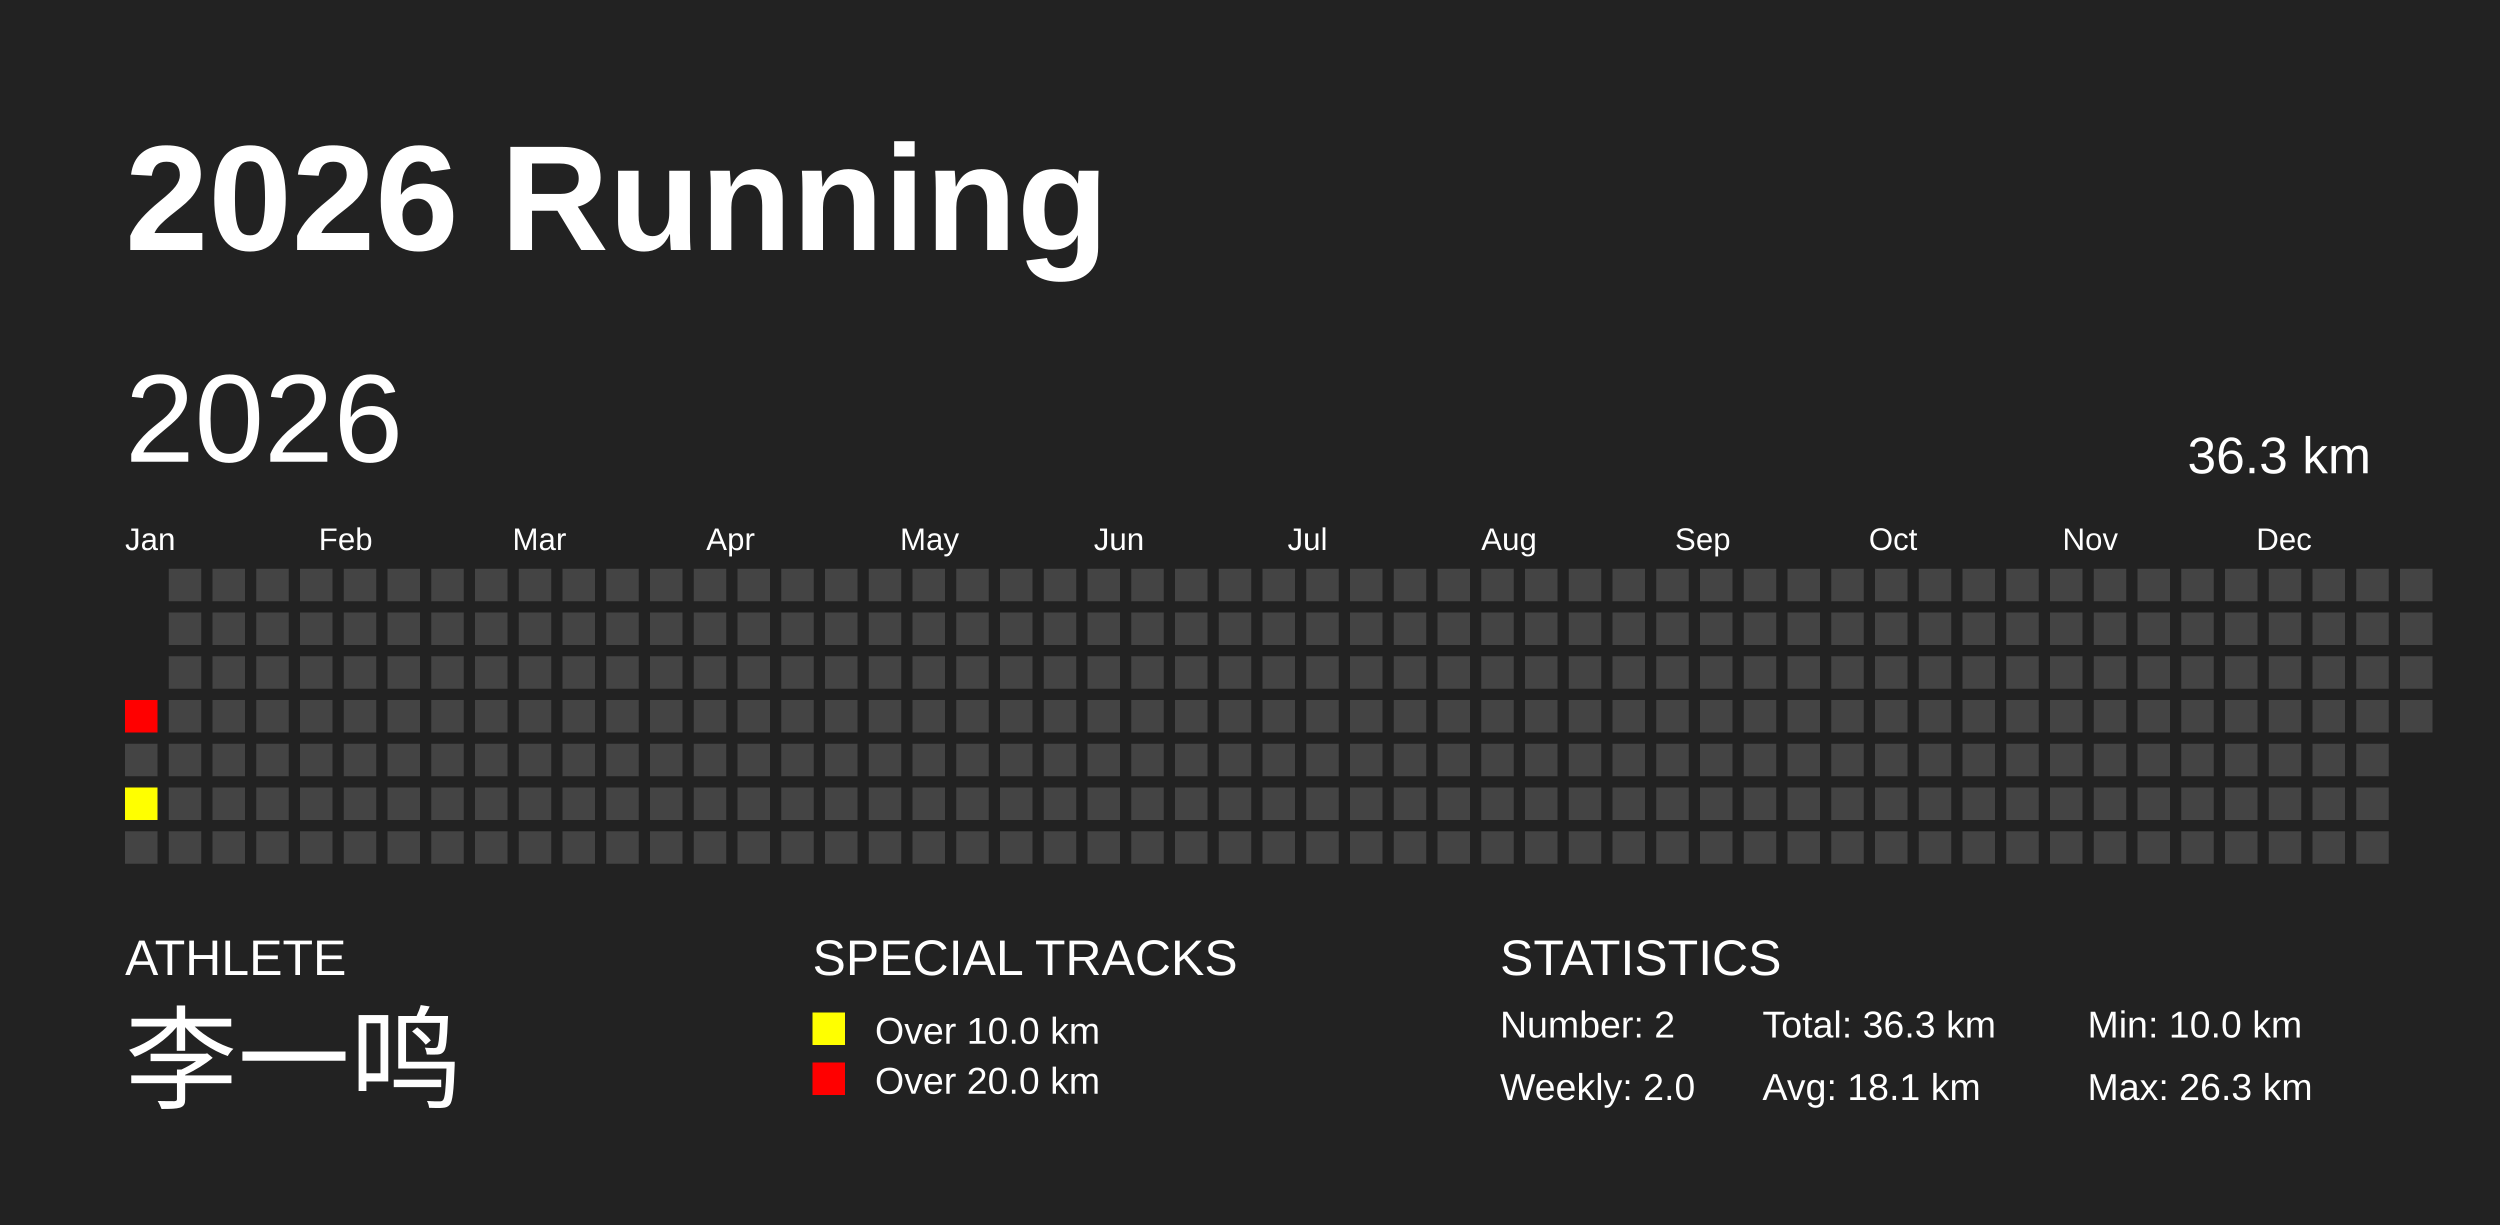
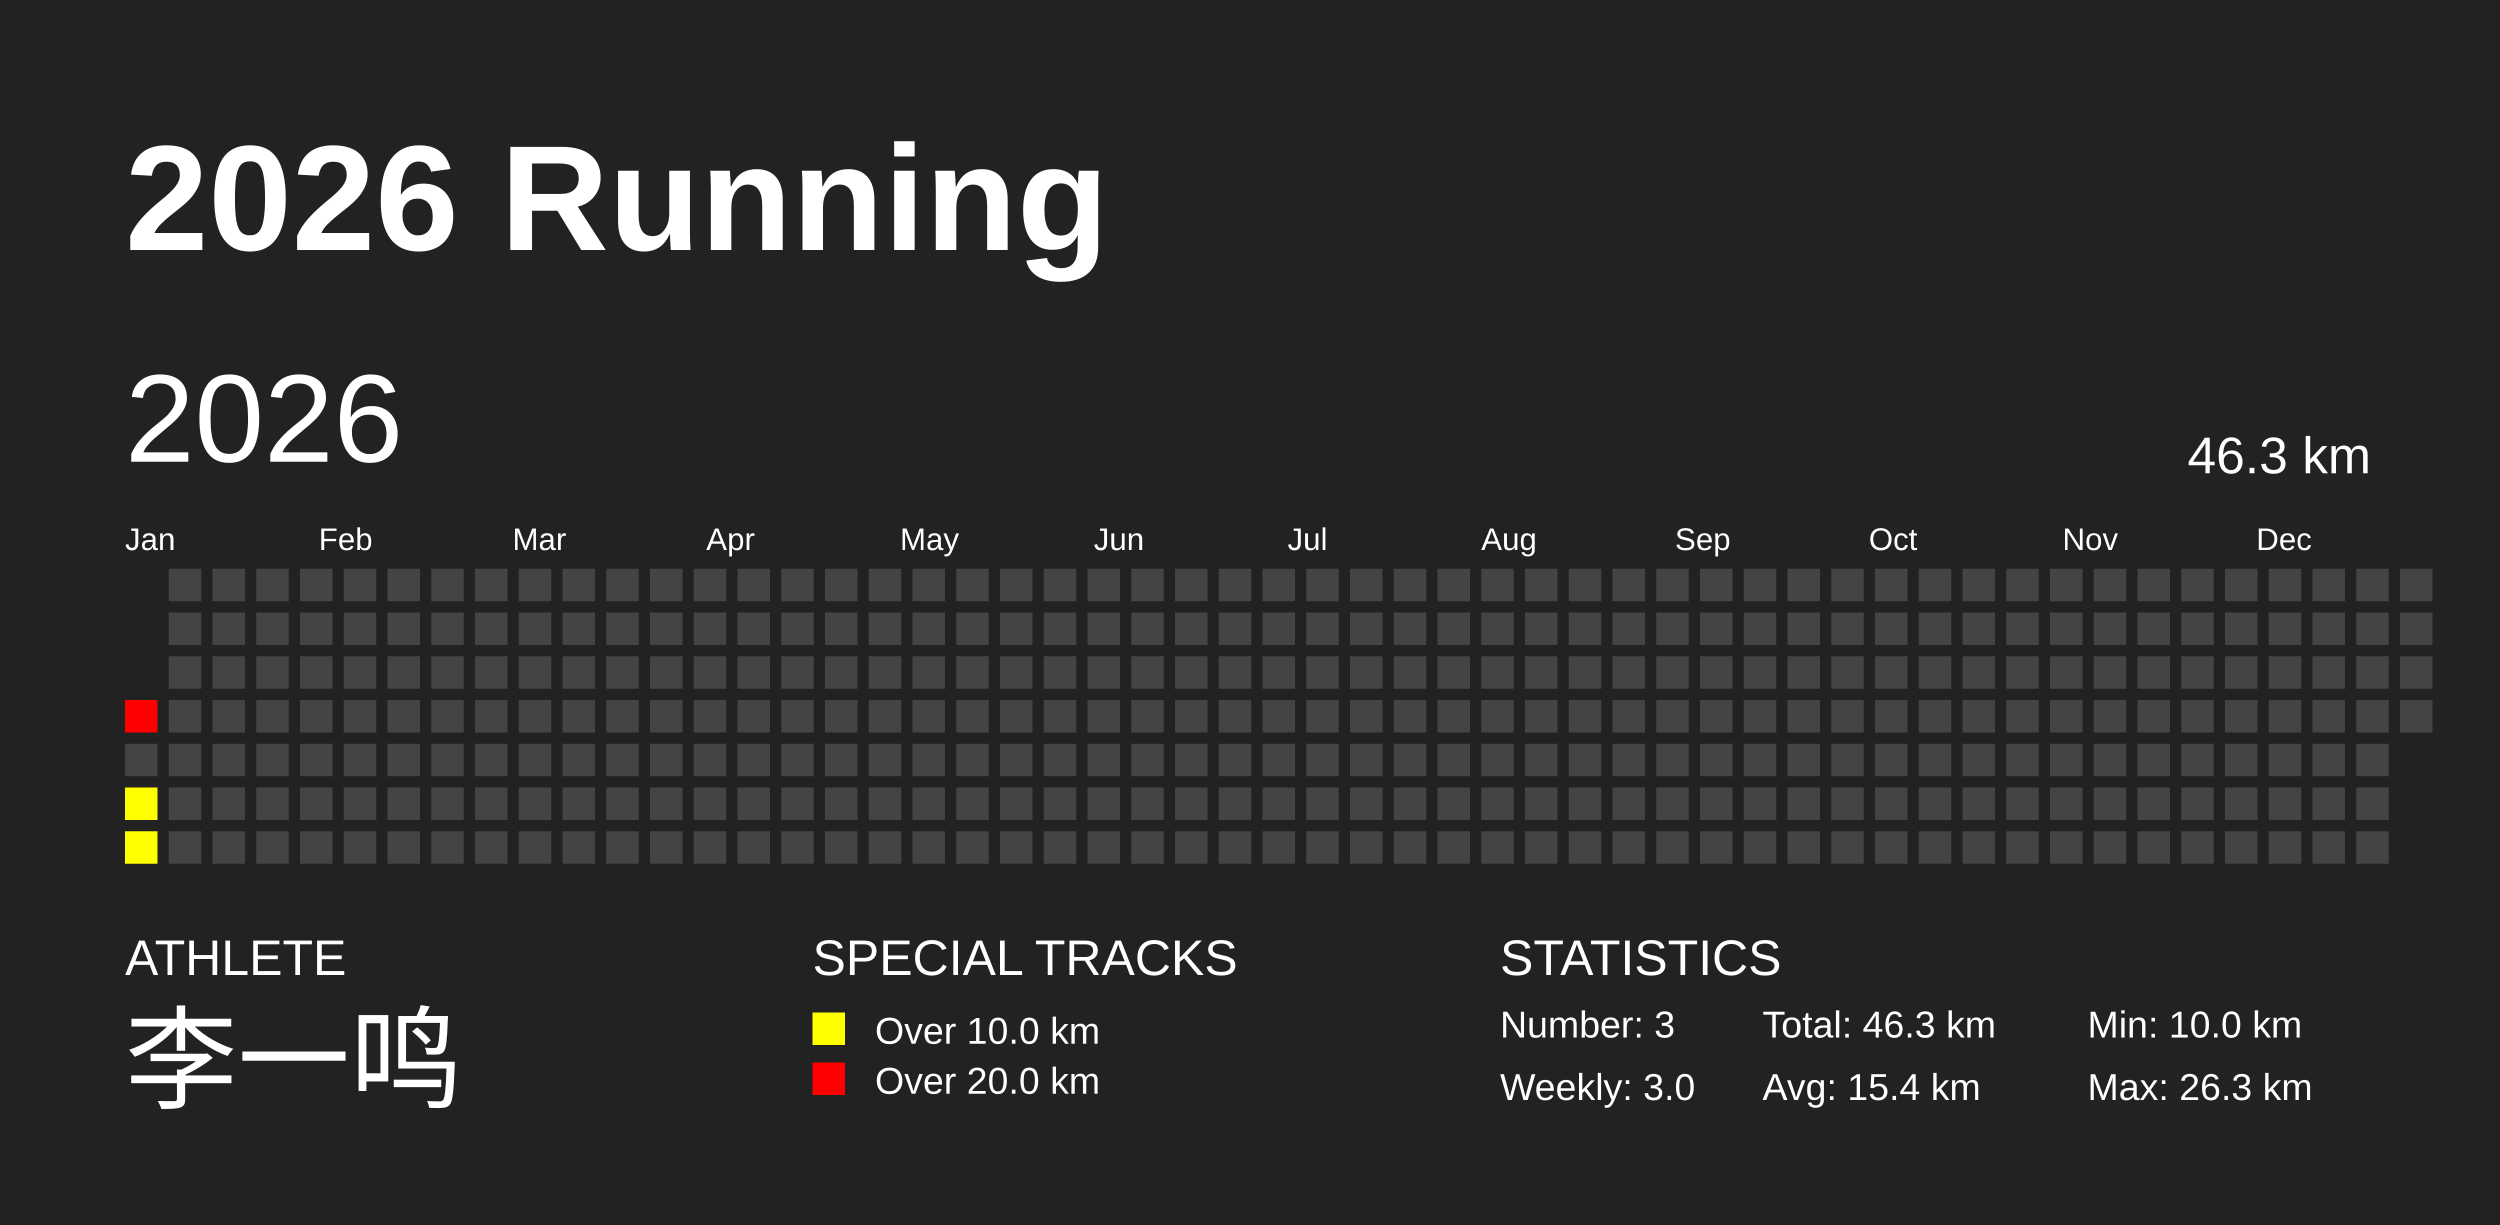
<svg xmlns="http://www.w3.org/2000/svg" baseProfile="full" height="98mm" version="1.1" viewBox="0,0,200,98" width="200mm">
  <defs />
  <rect fill="#222222" height="98" width="200" x="0" y="0" />
  <text fill="#FFFFFF" style="font-size:12px; font-family:Arial; font-weight:bold;" x="10" y="20">2026 Running</text>
  <text fill="#FFFFFF" style="font-size:4px; font-family:Arial" x="10" y="78">ATHLETE</text>
  <text fill="#FFFFFF" style="font-size:9px; font-family:Arial" x="10" y="88">李一鸣</text>
  <text fill="#FFFFFF" style="font-size:4px; font-family:Arial" x="65" y="78">SPECIAL TRACKS</text>
  <rect fill="yellow" height="2.6" width="2.6" x="65" y="81" />
  <text fill="#FFFFFF" style="font-size:3px; font-family:Arial" x="70" y="83.5">Over 10.0 km</text>
  <rect fill="red" height="2.6" width="2.6" x="65" y="85" />
  <text fill="#FFFFFF" style="font-size:3px; font-family:Arial" x="70" y="87.5">Over 20.0 km</text>
  <text fill="#FFFFFF" style="font-size:4px; font-family:Arial" x="120" y="78">STATISTICS</text>
-   <text fill="#FFFFFF" style="font-size:3px; font-family:Arial" x="120" y="83">Number: 2</text>
-   <text fill="#FFFFFF" style="font-size:3px; font-family:Arial" x="120" y="88">Weekly: 2.0</text>
-   <text fill="#FFFFFF" style="font-size:3px; font-family:Arial" x="141" y="83">Total: 36.3 km</text>
-   <text fill="#FFFFFF" style="font-size:3px; font-family:Arial" x="141" y="88">Avg: 18.1 km</text>
+   <text fill="#FFFFFF" style="font-size:3px; font-family:Arial" x="120" y="83">Number: 3</text>
+   <text fill="#FFFFFF" style="font-size:3px; font-family:Arial" x="120" y="88">Weekly: 3.0</text>
+   <text fill="#FFFFFF" style="font-size:3px; font-family:Arial" x="141" y="83">Total: 46.3 km</text>
+   <text fill="#FFFFFF" style="font-size:3px; font-family:Arial" x="141" y="88">Avg: 15.4 km</text>
  <text fill="#FFFFFF" style="font-size:3px; font-family:Arial" x="167" y="83">Min: 10.0 km</text>
  <text fill="#FFFFFF" style="font-size:3px; font-family:Arial" x="167" y="88">Max: 26.3 km</text>
  <text dominant-baseline="hanging" fill="#FFFFFF" style="font-size:10.0px; font-family:Arial;" x="10" y="30">2026</text>
-   <text dominant-baseline="hanging" fill="#FFFFFF" style="font-size:4.125px; font-family:Arial;" x="175" y="35">36.3 km</text>
+   <text dominant-baseline="hanging" fill="#FFFFFF" style="font-size:4.125px; font-family:Arial;" x="175" y="35">46.3 km</text>
  <text fill="#FFFFFF" style="font-size:2.5px; font-family:Arial" x="10.0" y="44">Jan</text>
  <text fill="#FFFFFF" style="font-size:2.5px; font-family:Arial" x="25.5" y="44">Feb</text>
  <text fill="#FFFFFF" style="font-size:2.5px; font-family:Arial" x="41.0" y="44">Mar</text>
  <text fill="#FFFFFF" style="font-size:2.5px; font-family:Arial" x="56.5" y="44">Apr</text>
  <text fill="#FFFFFF" style="font-size:2.5px; font-family:Arial" x="72.0" y="44">May</text>
  <text fill="#FFFFFF" style="font-size:2.5px; font-family:Arial" x="87.5" y="44">Jun</text>
  <text fill="#FFFFFF" style="font-size:2.5px; font-family:Arial" x="103.0" y="44">Jul</text>
  <text fill="#FFFFFF" style="font-size:2.5px; font-family:Arial" x="118.5" y="44">Aug</text>
  <text fill="#FFFFFF" style="font-size:2.5px; font-family:Arial" x="134.0" y="44">Sep</text>
  <text fill="#FFFFFF" style="font-size:2.5px; font-family:Arial" x="149.5" y="44">Oct</text>
  <text fill="#FFFFFF" style="font-size:2.5px; font-family:Arial" x="165.0" y="44">Nov</text>
  <text fill="#FFFFFF" style="font-size:2.5px; font-family:Arial" x="180.5" y="44">Dec</text>
  <rect fill="red" height="2.6" width="2.6" x="10.0" y="56.0" />
  <rect fill="#444444" height="2.6" width="2.6" x="10.0" y="59.5" />
-   <rect fill="#ffff00" height="2.6" width="2.6" x="10.0" y="63.0" />
-   <rect fill="#444444" height="2.6" width="2.6" x="10.0" y="66.5" />
+   <rect fill="#fffe00" height="2.6" width="2.6" x="10.0" y="63.0" />
+   <rect fill="#ffff00" height="2.6" width="2.6" x="10.0" y="66.5" />
  <rect fill="#444444" height="2.6" width="2.6" x="13.5" y="45.5" />
  <rect fill="#444444" height="2.6" width="2.6" x="13.5" y="49.0" />
  <rect fill="#444444" height="2.6" width="2.6" x="13.5" y="52.5" />
  <rect fill="#444444" height="2.6" width="2.6" x="13.5" y="56.0" />
  <rect fill="#444444" height="2.6" width="2.6" x="13.5" y="59.5" />
  <rect fill="#444444" height="2.6" width="2.6" x="13.5" y="63.0" />
  <rect fill="#444444" height="2.6" width="2.6" x="13.5" y="66.5" />
  <rect fill="#444444" height="2.6" width="2.6" x="17.0" y="45.5" />
  <rect fill="#444444" height="2.6" width="2.6" x="17.0" y="49.0" />
  <rect fill="#444444" height="2.6" width="2.6" x="17.0" y="52.5" />
  <rect fill="#444444" height="2.6" width="2.6" x="17.0" y="56.0" />
  <rect fill="#444444" height="2.6" width="2.6" x="17.0" y="59.5" />
  <rect fill="#444444" height="2.6" width="2.6" x="17.0" y="63.0" />
  <rect fill="#444444" height="2.6" width="2.6" x="17.0" y="66.5" />
  <rect fill="#444444" height="2.6" width="2.6" x="20.5" y="45.5" />
  <rect fill="#444444" height="2.6" width="2.6" x="20.5" y="49.0" />
  <rect fill="#444444" height="2.6" width="2.6" x="20.5" y="52.5" />
  <rect fill="#444444" height="2.6" width="2.6" x="20.5" y="56.0" />
  <rect fill="#444444" height="2.6" width="2.6" x="20.5" y="59.5" />
  <rect fill="#444444" height="2.6" width="2.6" x="20.5" y="63.0" />
  <rect fill="#444444" height="2.6" width="2.6" x="20.5" y="66.5" />
  <rect fill="#444444" height="2.6" width="2.6" x="24.0" y="45.5" />
  <rect fill="#444444" height="2.6" width="2.6" x="24.0" y="49.0" />
  <rect fill="#444444" height="2.6" width="2.6" x="24.0" y="52.5" />
  <rect fill="#444444" height="2.6" width="2.6" x="24.0" y="56.0" />
  <rect fill="#444444" height="2.6" width="2.6" x="24.0" y="59.5" />
  <rect fill="#444444" height="2.6" width="2.6" x="24.0" y="63.0" />
  <rect fill="#444444" height="2.6" width="2.6" x="24.0" y="66.5" />
  <rect fill="#444444" height="2.6" width="2.6" x="27.5" y="45.5" />
  <rect fill="#444444" height="2.6" width="2.6" x="27.5" y="49.0" />
  <rect fill="#444444" height="2.6" width="2.6" x="27.5" y="52.5" />
  <rect fill="#444444" height="2.6" width="2.6" x="27.5" y="56.0" />
  <rect fill="#444444" height="2.6" width="2.6" x="27.5" y="59.5" />
  <rect fill="#444444" height="2.6" width="2.6" x="27.5" y="63.0" />
  <rect fill="#444444" height="2.6" width="2.6" x="27.5" y="66.5" />
  <rect fill="#444444" height="2.6" width="2.6" x="31.0" y="45.5" />
  <rect fill="#444444" height="2.6" width="2.6" x="31.0" y="49.0" />
  <rect fill="#444444" height="2.6" width="2.6" x="31.0" y="52.5" />
  <rect fill="#444444" height="2.6" width="2.6" x="31.0" y="56.0" />
  <rect fill="#444444" height="2.6" width="2.6" x="31.0" y="59.5" />
  <rect fill="#444444" height="2.6" width="2.6" x="31.0" y="63.0" />
  <rect fill="#444444" height="2.6" width="2.6" x="31.0" y="66.5" />
  <rect fill="#444444" height="2.6" width="2.6" x="34.5" y="45.5" />
  <rect fill="#444444" height="2.6" width="2.6" x="34.5" y="49.0" />
  <rect fill="#444444" height="2.6" width="2.6" x="34.5" y="52.5" />
  <rect fill="#444444" height="2.6" width="2.6" x="34.5" y="56.0" />
  <rect fill="#444444" height="2.6" width="2.6" x="34.5" y="59.5" />
  <rect fill="#444444" height="2.6" width="2.6" x="34.5" y="63.0" />
  <rect fill="#444444" height="2.6" width="2.6" x="34.5" y="66.5" />
  <rect fill="#444444" height="2.6" width="2.6" x="38.0" y="45.5" />
  <rect fill="#444444" height="2.6" width="2.6" x="38.0" y="49.0" />
  <rect fill="#444444" height="2.6" width="2.6" x="38.0" y="52.5" />
  <rect fill="#444444" height="2.6" width="2.6" x="38.0" y="56.0" />
  <rect fill="#444444" height="2.6" width="2.6" x="38.0" y="59.5" />
  <rect fill="#444444" height="2.6" width="2.6" x="38.0" y="63.0" />
  <rect fill="#444444" height="2.6" width="2.6" x="38.0" y="66.5" />
  <rect fill="#444444" height="2.6" width="2.6" x="41.5" y="45.5" />
  <rect fill="#444444" height="2.6" width="2.6" x="41.5" y="49.0" />
  <rect fill="#444444" height="2.6" width="2.6" x="41.5" y="52.5" />
  <rect fill="#444444" height="2.6" width="2.6" x="41.5" y="56.0" />
  <rect fill="#444444" height="2.6" width="2.6" x="41.5" y="59.5" />
  <rect fill="#444444" height="2.6" width="2.6" x="41.5" y="63.0" />
  <rect fill="#444444" height="2.6" width="2.6" x="41.5" y="66.5" />
  <rect fill="#444444" height="2.6" width="2.6" x="45.0" y="45.5" />
  <rect fill="#444444" height="2.6" width="2.6" x="45.0" y="49.0" />
  <rect fill="#444444" height="2.6" width="2.6" x="45.0" y="52.5" />
  <rect fill="#444444" height="2.6" width="2.6" x="45.0" y="56.0" />
  <rect fill="#444444" height="2.6" width="2.6" x="45.0" y="59.5" />
  <rect fill="#444444" height="2.6" width="2.6" x="45.0" y="63.0" />
  <rect fill="#444444" height="2.6" width="2.6" x="45.0" y="66.5" />
  <rect fill="#444444" height="2.6" width="2.6" x="48.5" y="45.5" />
  <rect fill="#444444" height="2.6" width="2.6" x="48.5" y="49.0" />
  <rect fill="#444444" height="2.6" width="2.6" x="48.5" y="52.5" />
  <rect fill="#444444" height="2.6" width="2.6" x="48.5" y="56.0" />
  <rect fill="#444444" height="2.6" width="2.6" x="48.5" y="59.5" />
  <rect fill="#444444" height="2.6" width="2.6" x="48.5" y="63.0" />
  <rect fill="#444444" height="2.6" width="2.6" x="48.5" y="66.5" />
  <rect fill="#444444" height="2.6" width="2.6" x="52.0" y="45.5" />
  <rect fill="#444444" height="2.6" width="2.6" x="52.0" y="49.0" />
  <rect fill="#444444" height="2.6" width="2.6" x="52.0" y="52.5" />
  <rect fill="#444444" height="2.6" width="2.6" x="52.0" y="56.0" />
  <rect fill="#444444" height="2.6" width="2.6" x="52.0" y="59.5" />
  <rect fill="#444444" height="2.6" width="2.6" x="52.0" y="63.0" />
  <rect fill="#444444" height="2.6" width="2.6" x="52.0" y="66.5" />
  <rect fill="#444444" height="2.6" width="2.6" x="55.5" y="45.5" />
  <rect fill="#444444" height="2.6" width="2.6" x="55.5" y="49.0" />
  <rect fill="#444444" height="2.6" width="2.6" x="55.5" y="52.5" />
  <rect fill="#444444" height="2.6" width="2.6" x="55.5" y="56.0" />
  <rect fill="#444444" height="2.6" width="2.6" x="55.5" y="59.5" />
  <rect fill="#444444" height="2.6" width="2.6" x="55.5" y="63.0" />
  <rect fill="#444444" height="2.6" width="2.6" x="55.5" y="66.5" />
  <rect fill="#444444" height="2.6" width="2.6" x="59.0" y="45.5" />
  <rect fill="#444444" height="2.6" width="2.6" x="59.0" y="49.0" />
  <rect fill="#444444" height="2.6" width="2.6" x="59.0" y="52.5" />
  <rect fill="#444444" height="2.6" width="2.6" x="59.0" y="56.0" />
  <rect fill="#444444" height="2.6" width="2.6" x="59.0" y="59.5" />
  <rect fill="#444444" height="2.6" width="2.6" x="59.0" y="63.0" />
  <rect fill="#444444" height="2.6" width="2.6" x="59.0" y="66.5" />
  <rect fill="#444444" height="2.6" width="2.6" x="62.5" y="45.5" />
  <rect fill="#444444" height="2.6" width="2.6" x="62.5" y="49.0" />
  <rect fill="#444444" height="2.6" width="2.6" x="62.5" y="52.5" />
  <rect fill="#444444" height="2.6" width="2.6" x="62.5" y="56.0" />
  <rect fill="#444444" height="2.6" width="2.6" x="62.5" y="59.5" />
  <rect fill="#444444" height="2.6" width="2.6" x="62.5" y="63.0" />
  <rect fill="#444444" height="2.6" width="2.6" x="62.5" y="66.5" />
  <rect fill="#444444" height="2.6" width="2.6" x="66.0" y="45.5" />
  <rect fill="#444444" height="2.6" width="2.6" x="66.0" y="49.0" />
  <rect fill="#444444" height="2.6" width="2.6" x="66.0" y="52.5" />
  <rect fill="#444444" height="2.6" width="2.6" x="66.0" y="56.0" />
  <rect fill="#444444" height="2.6" width="2.6" x="66.0" y="59.5" />
  <rect fill="#444444" height="2.6" width="2.6" x="66.0" y="63.0" />
  <rect fill="#444444" height="2.6" width="2.6" x="66.0" y="66.5" />
  <rect fill="#444444" height="2.6" width="2.6" x="69.5" y="45.5" />
  <rect fill="#444444" height="2.6" width="2.6" x="69.5" y="49.0" />
  <rect fill="#444444" height="2.6" width="2.6" x="69.5" y="52.5" />
  <rect fill="#444444" height="2.6" width="2.6" x="69.5" y="56.0" />
  <rect fill="#444444" height="2.6" width="2.6" x="69.5" y="59.5" />
  <rect fill="#444444" height="2.6" width="2.6" x="69.5" y="63.0" />
  <rect fill="#444444" height="2.6" width="2.6" x="69.5" y="66.5" />
  <rect fill="#444444" height="2.6" width="2.6" x="73.0" y="45.5" />
  <rect fill="#444444" height="2.6" width="2.6" x="73.0" y="49.0" />
  <rect fill="#444444" height="2.6" width="2.6" x="73.0" y="52.5" />
  <rect fill="#444444" height="2.6" width="2.6" x="73.0" y="56.0" />
  <rect fill="#444444" height="2.6" width="2.6" x="73.0" y="59.5" />
  <rect fill="#444444" height="2.6" width="2.6" x="73.0" y="63.0" />
  <rect fill="#444444" height="2.6" width="2.6" x="73.0" y="66.5" />
  <rect fill="#444444" height="2.6" width="2.6" x="76.5" y="45.5" />
  <rect fill="#444444" height="2.6" width="2.6" x="76.5" y="49.0" />
  <rect fill="#444444" height="2.6" width="2.6" x="76.5" y="52.5" />
  <rect fill="#444444" height="2.6" width="2.6" x="76.5" y="56.0" />
  <rect fill="#444444" height="2.6" width="2.6" x="76.5" y="59.5" />
  <rect fill="#444444" height="2.6" width="2.6" x="76.5" y="63.0" />
  <rect fill="#444444" height="2.6" width="2.6" x="76.5" y="66.5" />
  <rect fill="#444444" height="2.6" width="2.6" x="80.0" y="45.5" />
  <rect fill="#444444" height="2.6" width="2.6" x="80.0" y="49.0" />
  <rect fill="#444444" height="2.6" width="2.6" x="80.0" y="52.5" />
  <rect fill="#444444" height="2.6" width="2.6" x="80.0" y="56.0" />
  <rect fill="#444444" height="2.6" width="2.6" x="80.0" y="59.5" />
  <rect fill="#444444" height="2.6" width="2.6" x="80.0" y="63.0" />
  <rect fill="#444444" height="2.6" width="2.6" x="80.0" y="66.5" />
  <rect fill="#444444" height="2.6" width="2.6" x="83.5" y="45.5" />
  <rect fill="#444444" height="2.6" width="2.6" x="83.5" y="49.0" />
  <rect fill="#444444" height="2.6" width="2.6" x="83.5" y="52.5" />
  <rect fill="#444444" height="2.6" width="2.6" x="83.5" y="56.0" />
  <rect fill="#444444" height="2.6" width="2.6" x="83.5" y="59.5" />
  <rect fill="#444444" height="2.6" width="2.6" x="83.5" y="63.0" />
  <rect fill="#444444" height="2.6" width="2.6" x="83.5" y="66.5" />
  <rect fill="#444444" height="2.6" width="2.6" x="87.0" y="45.5" />
  <rect fill="#444444" height="2.6" width="2.6" x="87.0" y="49.0" />
  <rect fill="#444444" height="2.6" width="2.6" x="87.0" y="52.5" />
  <rect fill="#444444" height="2.6" width="2.6" x="87.0" y="56.0" />
  <rect fill="#444444" height="2.6" width="2.6" x="87.0" y="59.5" />
  <rect fill="#444444" height="2.6" width="2.6" x="87.0" y="63.0" />
  <rect fill="#444444" height="2.6" width="2.6" x="87.0" y="66.5" />
  <rect fill="#444444" height="2.6" width="2.6" x="90.5" y="45.5" />
  <rect fill="#444444" height="2.6" width="2.6" x="90.5" y="49.0" />
  <rect fill="#444444" height="2.6" width="2.6" x="90.5" y="52.5" />
  <rect fill="#444444" height="2.6" width="2.6" x="90.5" y="56.0" />
  <rect fill="#444444" height="2.6" width="2.6" x="90.5" y="59.5" />
  <rect fill="#444444" height="2.6" width="2.6" x="90.5" y="63.0" />
  <rect fill="#444444" height="2.6" width="2.6" x="90.5" y="66.5" />
  <rect fill="#444444" height="2.6" width="2.6" x="94.0" y="45.5" />
  <rect fill="#444444" height="2.6" width="2.6" x="94.0" y="49.0" />
  <rect fill="#444444" height="2.6" width="2.6" x="94.0" y="52.5" />
  <rect fill="#444444" height="2.6" width="2.6" x="94.0" y="56.0" />
  <rect fill="#444444" height="2.6" width="2.6" x="94.0" y="59.5" />
  <rect fill="#444444" height="2.6" width="2.6" x="94.0" y="63.0" />
  <rect fill="#444444" height="2.6" width="2.6" x="94.0" y="66.5" />
  <rect fill="#444444" height="2.6" width="2.6" x="97.5" y="45.5" />
  <rect fill="#444444" height="2.6" width="2.6" x="97.5" y="49.0" />
  <rect fill="#444444" height="2.6" width="2.6" x="97.5" y="52.5" />
  <rect fill="#444444" height="2.6" width="2.6" x="97.5" y="56.0" />
  <rect fill="#444444" height="2.6" width="2.6" x="97.5" y="59.5" />
  <rect fill="#444444" height="2.6" width="2.6" x="97.5" y="63.0" />
  <rect fill="#444444" height="2.6" width="2.6" x="97.5" y="66.5" />
  <rect fill="#444444" height="2.6" width="2.6" x="101.0" y="45.5" />
  <rect fill="#444444" height="2.6" width="2.6" x="101.0" y="49.0" />
  <rect fill="#444444" height="2.6" width="2.6" x="101.0" y="52.5" />
  <rect fill="#444444" height="2.6" width="2.6" x="101.0" y="56.0" />
  <rect fill="#444444" height="2.6" width="2.6" x="101.0" y="59.5" />
  <rect fill="#444444" height="2.6" width="2.6" x="101.0" y="63.0" />
  <rect fill="#444444" height="2.6" width="2.6" x="101.0" y="66.5" />
  <rect fill="#444444" height="2.6" width="2.6" x="104.5" y="45.5" />
  <rect fill="#444444" height="2.6" width="2.6" x="104.5" y="49.0" />
  <rect fill="#444444" height="2.6" width="2.6" x="104.5" y="52.5" />
  <rect fill="#444444" height="2.6" width="2.6" x="104.5" y="56.0" />
  <rect fill="#444444" height="2.6" width="2.6" x="104.5" y="59.5" />
  <rect fill="#444444" height="2.6" width="2.6" x="104.5" y="63.0" />
  <rect fill="#444444" height="2.6" width="2.6" x="104.5" y="66.5" />
  <rect fill="#444444" height="2.6" width="2.6" x="108.0" y="45.5" />
  <rect fill="#444444" height="2.6" width="2.6" x="108.0" y="49.0" />
  <rect fill="#444444" height="2.6" width="2.6" x="108.0" y="52.5" />
  <rect fill="#444444" height="2.6" width="2.6" x="108.0" y="56.0" />
  <rect fill="#444444" height="2.6" width="2.6" x="108.0" y="59.5" />
  <rect fill="#444444" height="2.6" width="2.6" x="108.0" y="63.0" />
  <rect fill="#444444" height="2.6" width="2.6" x="108.0" y="66.5" />
  <rect fill="#444444" height="2.6" width="2.6" x="111.5" y="45.5" />
  <rect fill="#444444" height="2.6" width="2.6" x="111.5" y="49.0" />
  <rect fill="#444444" height="2.6" width="2.6" x="111.5" y="52.5" />
  <rect fill="#444444" height="2.6" width="2.6" x="111.5" y="56.0" />
  <rect fill="#444444" height="2.6" width="2.6" x="111.5" y="59.5" />
  <rect fill="#444444" height="2.6" width="2.6" x="111.5" y="63.0" />
  <rect fill="#444444" height="2.6" width="2.6" x="111.5" y="66.5" />
  <rect fill="#444444" height="2.6" width="2.6" x="115.0" y="45.5" />
  <rect fill="#444444" height="2.6" width="2.6" x="115.0" y="49.0" />
  <rect fill="#444444" height="2.6" width="2.6" x="115.0" y="52.5" />
  <rect fill="#444444" height="2.6" width="2.6" x="115.0" y="56.0" />
  <rect fill="#444444" height="2.6" width="2.6" x="115.0" y="59.5" />
  <rect fill="#444444" height="2.6" width="2.6" x="115.0" y="63.0" />
  <rect fill="#444444" height="2.6" width="2.6" x="115.0" y="66.5" />
  <rect fill="#444444" height="2.6" width="2.6" x="118.5" y="45.5" />
  <rect fill="#444444" height="2.6" width="2.6" x="118.5" y="49.0" />
  <rect fill="#444444" height="2.6" width="2.6" x="118.5" y="52.5" />
  <rect fill="#444444" height="2.6" width="2.6" x="118.5" y="56.0" />
  <rect fill="#444444" height="2.6" width="2.6" x="118.5" y="59.5" />
  <rect fill="#444444" height="2.6" width="2.6" x="118.5" y="63.0" />
  <rect fill="#444444" height="2.6" width="2.6" x="118.5" y="66.5" />
  <rect fill="#444444" height="2.6" width="2.6" x="122.0" y="45.5" />
  <rect fill="#444444" height="2.6" width="2.6" x="122.0" y="49.0" />
  <rect fill="#444444" height="2.6" width="2.6" x="122.0" y="52.5" />
  <rect fill="#444444" height="2.6" width="2.6" x="122.0" y="56.0" />
  <rect fill="#444444" height="2.6" width="2.6" x="122.0" y="59.5" />
  <rect fill="#444444" height="2.6" width="2.6" x="122.0" y="63.0" />
  <rect fill="#444444" height="2.6" width="2.6" x="122.0" y="66.5" />
  <rect fill="#444444" height="2.6" width="2.6" x="125.5" y="45.5" />
  <rect fill="#444444" height="2.6" width="2.6" x="125.5" y="49.0" />
  <rect fill="#444444" height="2.6" width="2.6" x="125.5" y="52.5" />
  <rect fill="#444444" height="2.6" width="2.6" x="125.5" y="56.0" />
  <rect fill="#444444" height="2.6" width="2.6" x="125.5" y="59.5" />
  <rect fill="#444444" height="2.6" width="2.6" x="125.5" y="63.0" />
  <rect fill="#444444" height="2.6" width="2.6" x="125.5" y="66.5" />
  <rect fill="#444444" height="2.6" width="2.6" x="129.0" y="45.5" />
  <rect fill="#444444" height="2.6" width="2.6" x="129.0" y="49.0" />
  <rect fill="#444444" height="2.6" width="2.6" x="129.0" y="52.5" />
  <rect fill="#444444" height="2.6" width="2.6" x="129.0" y="56.0" />
  <rect fill="#444444" height="2.6" width="2.6" x="129.0" y="59.5" />
  <rect fill="#444444" height="2.6" width="2.6" x="129.0" y="63.0" />
  <rect fill="#444444" height="2.6" width="2.6" x="129.0" y="66.5" />
  <rect fill="#444444" height="2.6" width="2.6" x="132.5" y="45.5" />
  <rect fill="#444444" height="2.6" width="2.6" x="132.5" y="49.0" />
  <rect fill="#444444" height="2.6" width="2.6" x="132.5" y="52.5" />
  <rect fill="#444444" height="2.6" width="2.6" x="132.5" y="56.0" />
  <rect fill="#444444" height="2.6" width="2.6" x="132.5" y="59.5" />
  <rect fill="#444444" height="2.6" width="2.6" x="132.5" y="63.0" />
  <rect fill="#444444" height="2.6" width="2.6" x="132.5" y="66.5" />
  <rect fill="#444444" height="2.6" width="2.6" x="136.0" y="45.5" />
  <rect fill="#444444" height="2.6" width="2.6" x="136.0" y="49.0" />
  <rect fill="#444444" height="2.6" width="2.6" x="136.0" y="52.5" />
  <rect fill="#444444" height="2.6" width="2.6" x="136.0" y="56.0" />
  <rect fill="#444444" height="2.6" width="2.6" x="136.0" y="59.5" />
  <rect fill="#444444" height="2.6" width="2.6" x="136.0" y="63.0" />
  <rect fill="#444444" height="2.6" width="2.6" x="136.0" y="66.5" />
  <rect fill="#444444" height="2.6" width="2.6" x="139.5" y="45.5" />
  <rect fill="#444444" height="2.6" width="2.6" x="139.5" y="49.0" />
  <rect fill="#444444" height="2.6" width="2.6" x="139.5" y="52.5" />
  <rect fill="#444444" height="2.6" width="2.6" x="139.5" y="56.0" />
  <rect fill="#444444" height="2.6" width="2.6" x="139.5" y="59.5" />
  <rect fill="#444444" height="2.6" width="2.6" x="139.5" y="63.0" />
  <rect fill="#444444" height="2.6" width="2.6" x="139.5" y="66.5" />
  <rect fill="#444444" height="2.6" width="2.6" x="143.0" y="45.5" />
  <rect fill="#444444" height="2.6" width="2.6" x="143.0" y="49.0" />
  <rect fill="#444444" height="2.6" width="2.6" x="143.0" y="52.5" />
  <rect fill="#444444" height="2.6" width="2.6" x="143.0" y="56.0" />
  <rect fill="#444444" height="2.6" width="2.6" x="143.0" y="59.5" />
  <rect fill="#444444" height="2.6" width="2.6" x="143.0" y="63.0" />
  <rect fill="#444444" height="2.6" width="2.6" x="143.0" y="66.5" />
  <rect fill="#444444" height="2.6" width="2.6" x="146.5" y="45.5" />
  <rect fill="#444444" height="2.6" width="2.6" x="146.5" y="49.0" />
  <rect fill="#444444" height="2.6" width="2.6" x="146.5" y="52.5" />
  <rect fill="#444444" height="2.6" width="2.6" x="146.5" y="56.0" />
  <rect fill="#444444" height="2.6" width="2.6" x="146.5" y="59.5" />
  <rect fill="#444444" height="2.6" width="2.6" x="146.5" y="63.0" />
  <rect fill="#444444" height="2.6" width="2.6" x="146.5" y="66.5" />
  <rect fill="#444444" height="2.6" width="2.6" x="150.0" y="45.5" />
  <rect fill="#444444" height="2.6" width="2.6" x="150.0" y="49.0" />
  <rect fill="#444444" height="2.6" width="2.6" x="150.0" y="52.5" />
  <rect fill="#444444" height="2.6" width="2.6" x="150.0" y="56.0" />
  <rect fill="#444444" height="2.6" width="2.6" x="150.0" y="59.5" />
  <rect fill="#444444" height="2.6" width="2.6" x="150.0" y="63.0" />
  <rect fill="#444444" height="2.6" width="2.6" x="150.0" y="66.5" />
  <rect fill="#444444" height="2.6" width="2.6" x="153.5" y="45.5" />
  <rect fill="#444444" height="2.6" width="2.6" x="153.5" y="49.0" />
  <rect fill="#444444" height="2.6" width="2.6" x="153.5" y="52.5" />
  <rect fill="#444444" height="2.6" width="2.6" x="153.5" y="56.0" />
  <rect fill="#444444" height="2.6" width="2.6" x="153.5" y="59.5" />
  <rect fill="#444444" height="2.6" width="2.6" x="153.5" y="63.0" />
  <rect fill="#444444" height="2.6" width="2.6" x="153.5" y="66.5" />
  <rect fill="#444444" height="2.6" width="2.6" x="157.0" y="45.5" />
  <rect fill="#444444" height="2.6" width="2.6" x="157.0" y="49.0" />
  <rect fill="#444444" height="2.6" width="2.6" x="157.0" y="52.5" />
  <rect fill="#444444" height="2.6" width="2.6" x="157.0" y="56.0" />
  <rect fill="#444444" height="2.6" width="2.6" x="157.0" y="59.5" />
  <rect fill="#444444" height="2.6" width="2.6" x="157.0" y="63.0" />
  <rect fill="#444444" height="2.6" width="2.6" x="157.0" y="66.5" />
  <rect fill="#444444" height="2.6" width="2.6" x="160.5" y="45.5" />
  <rect fill="#444444" height="2.6" width="2.6" x="160.5" y="49.0" />
  <rect fill="#444444" height="2.6" width="2.6" x="160.5" y="52.5" />
  <rect fill="#444444" height="2.6" width="2.6" x="160.5" y="56.0" />
  <rect fill="#444444" height="2.6" width="2.6" x="160.5" y="59.5" />
  <rect fill="#444444" height="2.6" width="2.6" x="160.5" y="63.0" />
  <rect fill="#444444" height="2.6" width="2.6" x="160.5" y="66.5" />
  <rect fill="#444444" height="2.6" width="2.6" x="164.0" y="45.5" />
  <rect fill="#444444" height="2.6" width="2.6" x="164.0" y="49.0" />
  <rect fill="#444444" height="2.6" width="2.6" x="164.0" y="52.5" />
  <rect fill="#444444" height="2.6" width="2.6" x="164.0" y="56.0" />
  <rect fill="#444444" height="2.6" width="2.6" x="164.0" y="59.5" />
  <rect fill="#444444" height="2.6" width="2.6" x="164.0" y="63.0" />
  <rect fill="#444444" height="2.6" width="2.6" x="164.0" y="66.5" />
  <rect fill="#444444" height="2.6" width="2.6" x="167.5" y="45.5" />
  <rect fill="#444444" height="2.6" width="2.6" x="167.5" y="49.0" />
  <rect fill="#444444" height="2.6" width="2.6" x="167.5" y="52.5" />
  <rect fill="#444444" height="2.6" width="2.6" x="167.5" y="56.0" />
  <rect fill="#444444" height="2.6" width="2.6" x="167.5" y="59.5" />
  <rect fill="#444444" height="2.6" width="2.6" x="167.5" y="63.0" />
  <rect fill="#444444" height="2.6" width="2.6" x="167.5" y="66.5" />
  <rect fill="#444444" height="2.6" width="2.6" x="171.0" y="45.5" />
  <rect fill="#444444" height="2.6" width="2.6" x="171.0" y="49.0" />
  <rect fill="#444444" height="2.6" width="2.6" x="171.0" y="52.5" />
  <rect fill="#444444" height="2.6" width="2.6" x="171.0" y="56.0" />
  <rect fill="#444444" height="2.6" width="2.6" x="171.0" y="59.5" />
  <rect fill="#444444" height="2.6" width="2.6" x="171.0" y="63.0" />
  <rect fill="#444444" height="2.6" width="2.6" x="171.0" y="66.5" />
  <rect fill="#444444" height="2.6" width="2.6" x="174.5" y="45.5" />
  <rect fill="#444444" height="2.6" width="2.6" x="174.5" y="49.0" />
  <rect fill="#444444" height="2.6" width="2.6" x="174.5" y="52.5" />
  <rect fill="#444444" height="2.6" width="2.6" x="174.5" y="56.0" />
  <rect fill="#444444" height="2.6" width="2.6" x="174.5" y="59.5" />
  <rect fill="#444444" height="2.6" width="2.6" x="174.5" y="63.0" />
  <rect fill="#444444" height="2.6" width="2.6" x="174.5" y="66.5" />
  <rect fill="#444444" height="2.6" width="2.6" x="178.0" y="45.5" />
  <rect fill="#444444" height="2.6" width="2.6" x="178.0" y="49.0" />
  <rect fill="#444444" height="2.6" width="2.6" x="178.0" y="52.5" />
  <rect fill="#444444" height="2.6" width="2.6" x="178.0" y="56.0" />
  <rect fill="#444444" height="2.6" width="2.6" x="178.0" y="59.5" />
  <rect fill="#444444" height="2.6" width="2.6" x="178.0" y="63.0" />
  <rect fill="#444444" height="2.6" width="2.6" x="178.0" y="66.5" />
  <rect fill="#444444" height="2.6" width="2.6" x="181.5" y="45.5" />
  <rect fill="#444444" height="2.6" width="2.6" x="181.5" y="49.0" />
  <rect fill="#444444" height="2.6" width="2.6" x="181.5" y="52.5" />
  <rect fill="#444444" height="2.6" width="2.6" x="181.5" y="56.0" />
  <rect fill="#444444" height="2.6" width="2.6" x="181.5" y="59.5" />
  <rect fill="#444444" height="2.6" width="2.6" x="181.5" y="63.0" />
  <rect fill="#444444" height="2.6" width="2.6" x="181.5" y="66.5" />
  <rect fill="#444444" height="2.6" width="2.6" x="185.0" y="45.5" />
  <rect fill="#444444" height="2.6" width="2.6" x="185.0" y="49.0" />
  <rect fill="#444444" height="2.6" width="2.6" x="185.0" y="52.5" />
  <rect fill="#444444" height="2.6" width="2.6" x="185.0" y="56.0" />
  <rect fill="#444444" height="2.6" width="2.6" x="185.0" y="59.5" />
  <rect fill="#444444" height="2.6" width="2.6" x="185.0" y="63.0" />
  <rect fill="#444444" height="2.6" width="2.6" x="185.0" y="66.5" />
  <rect fill="#444444" height="2.6" width="2.6" x="188.5" y="45.5" />
  <rect fill="#444444" height="2.6" width="2.6" x="188.5" y="49.0" />
  <rect fill="#444444" height="2.6" width="2.6" x="188.5" y="52.5" />
  <rect fill="#444444" height="2.6" width="2.6" x="188.5" y="56.0" />
  <rect fill="#444444" height="2.6" width="2.6" x="188.5" y="59.5" />
  <rect fill="#444444" height="2.6" width="2.6" x="188.5" y="63.0" />
  <rect fill="#444444" height="2.6" width="2.6" x="188.5" y="66.5" />
  <rect fill="#444444" height="2.6" width="2.6" x="192.0" y="45.5" />
  <rect fill="#444444" height="2.6" width="2.6" x="192.0" y="49.0" />
  <rect fill="#444444" height="2.6" width="2.6" x="192.0" y="52.5" />
  <rect fill="#444444" height="2.6" width="2.6" x="192.0" y="56.0" />
</svg>
